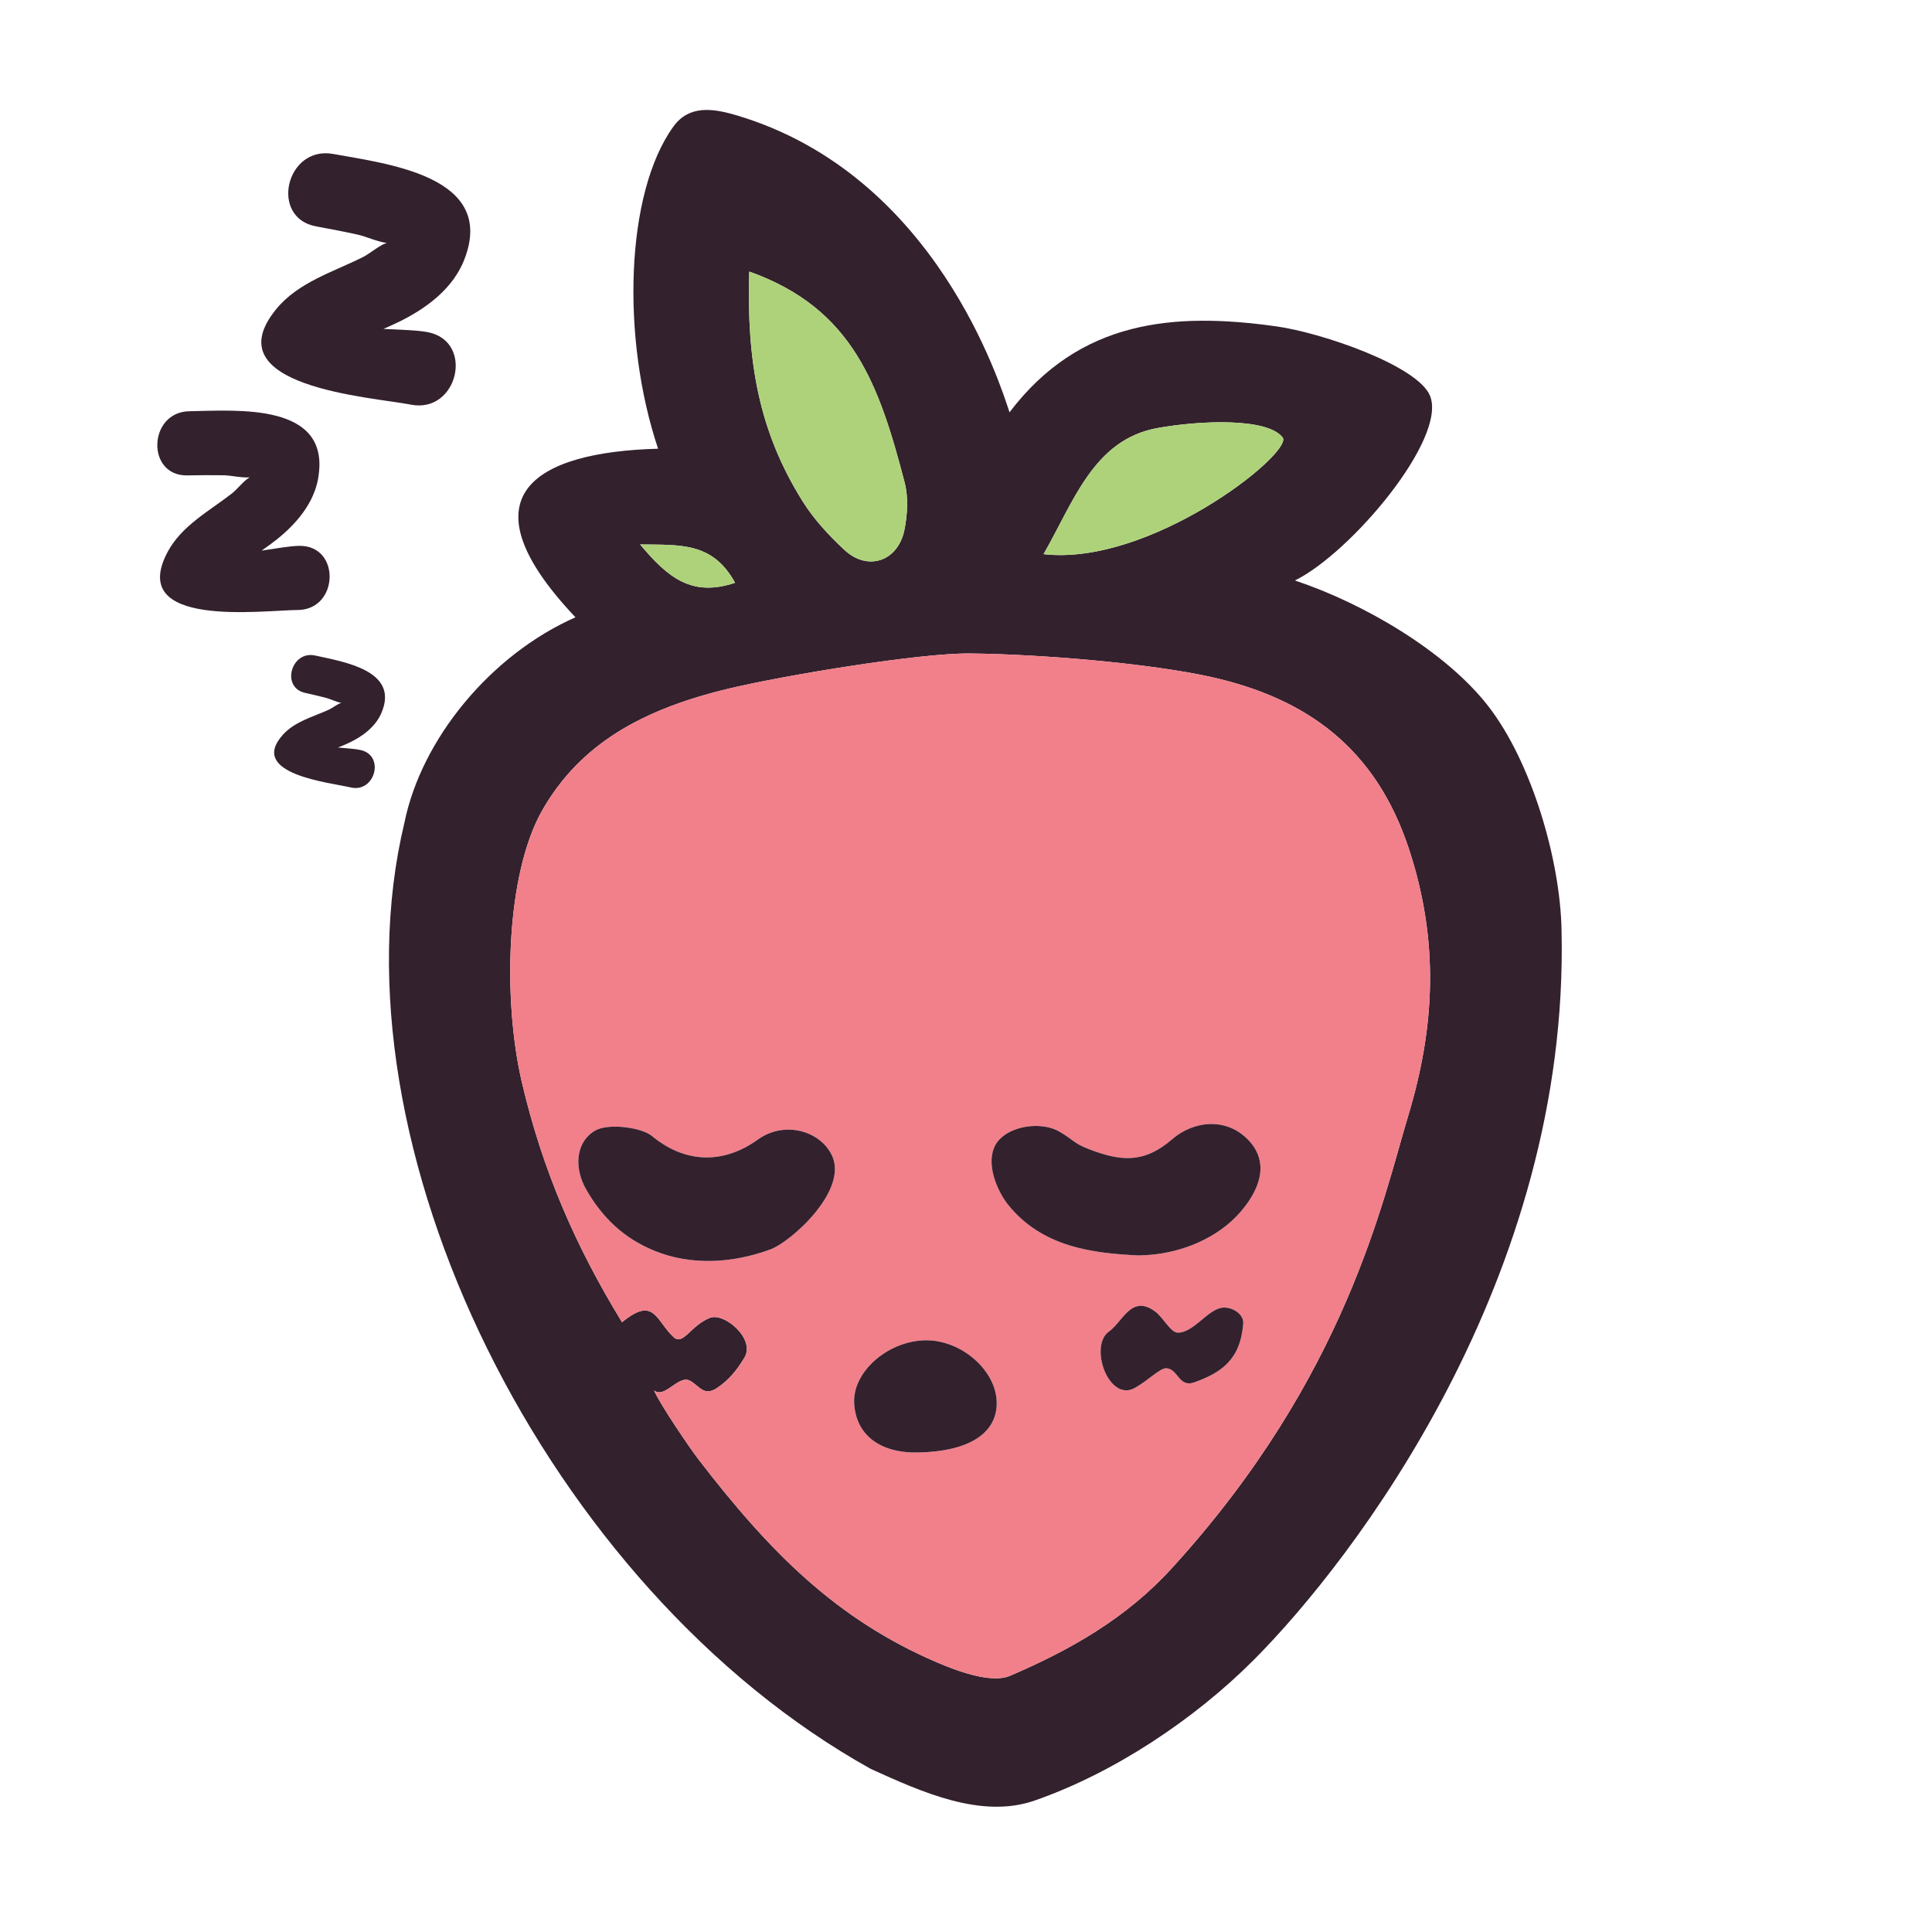
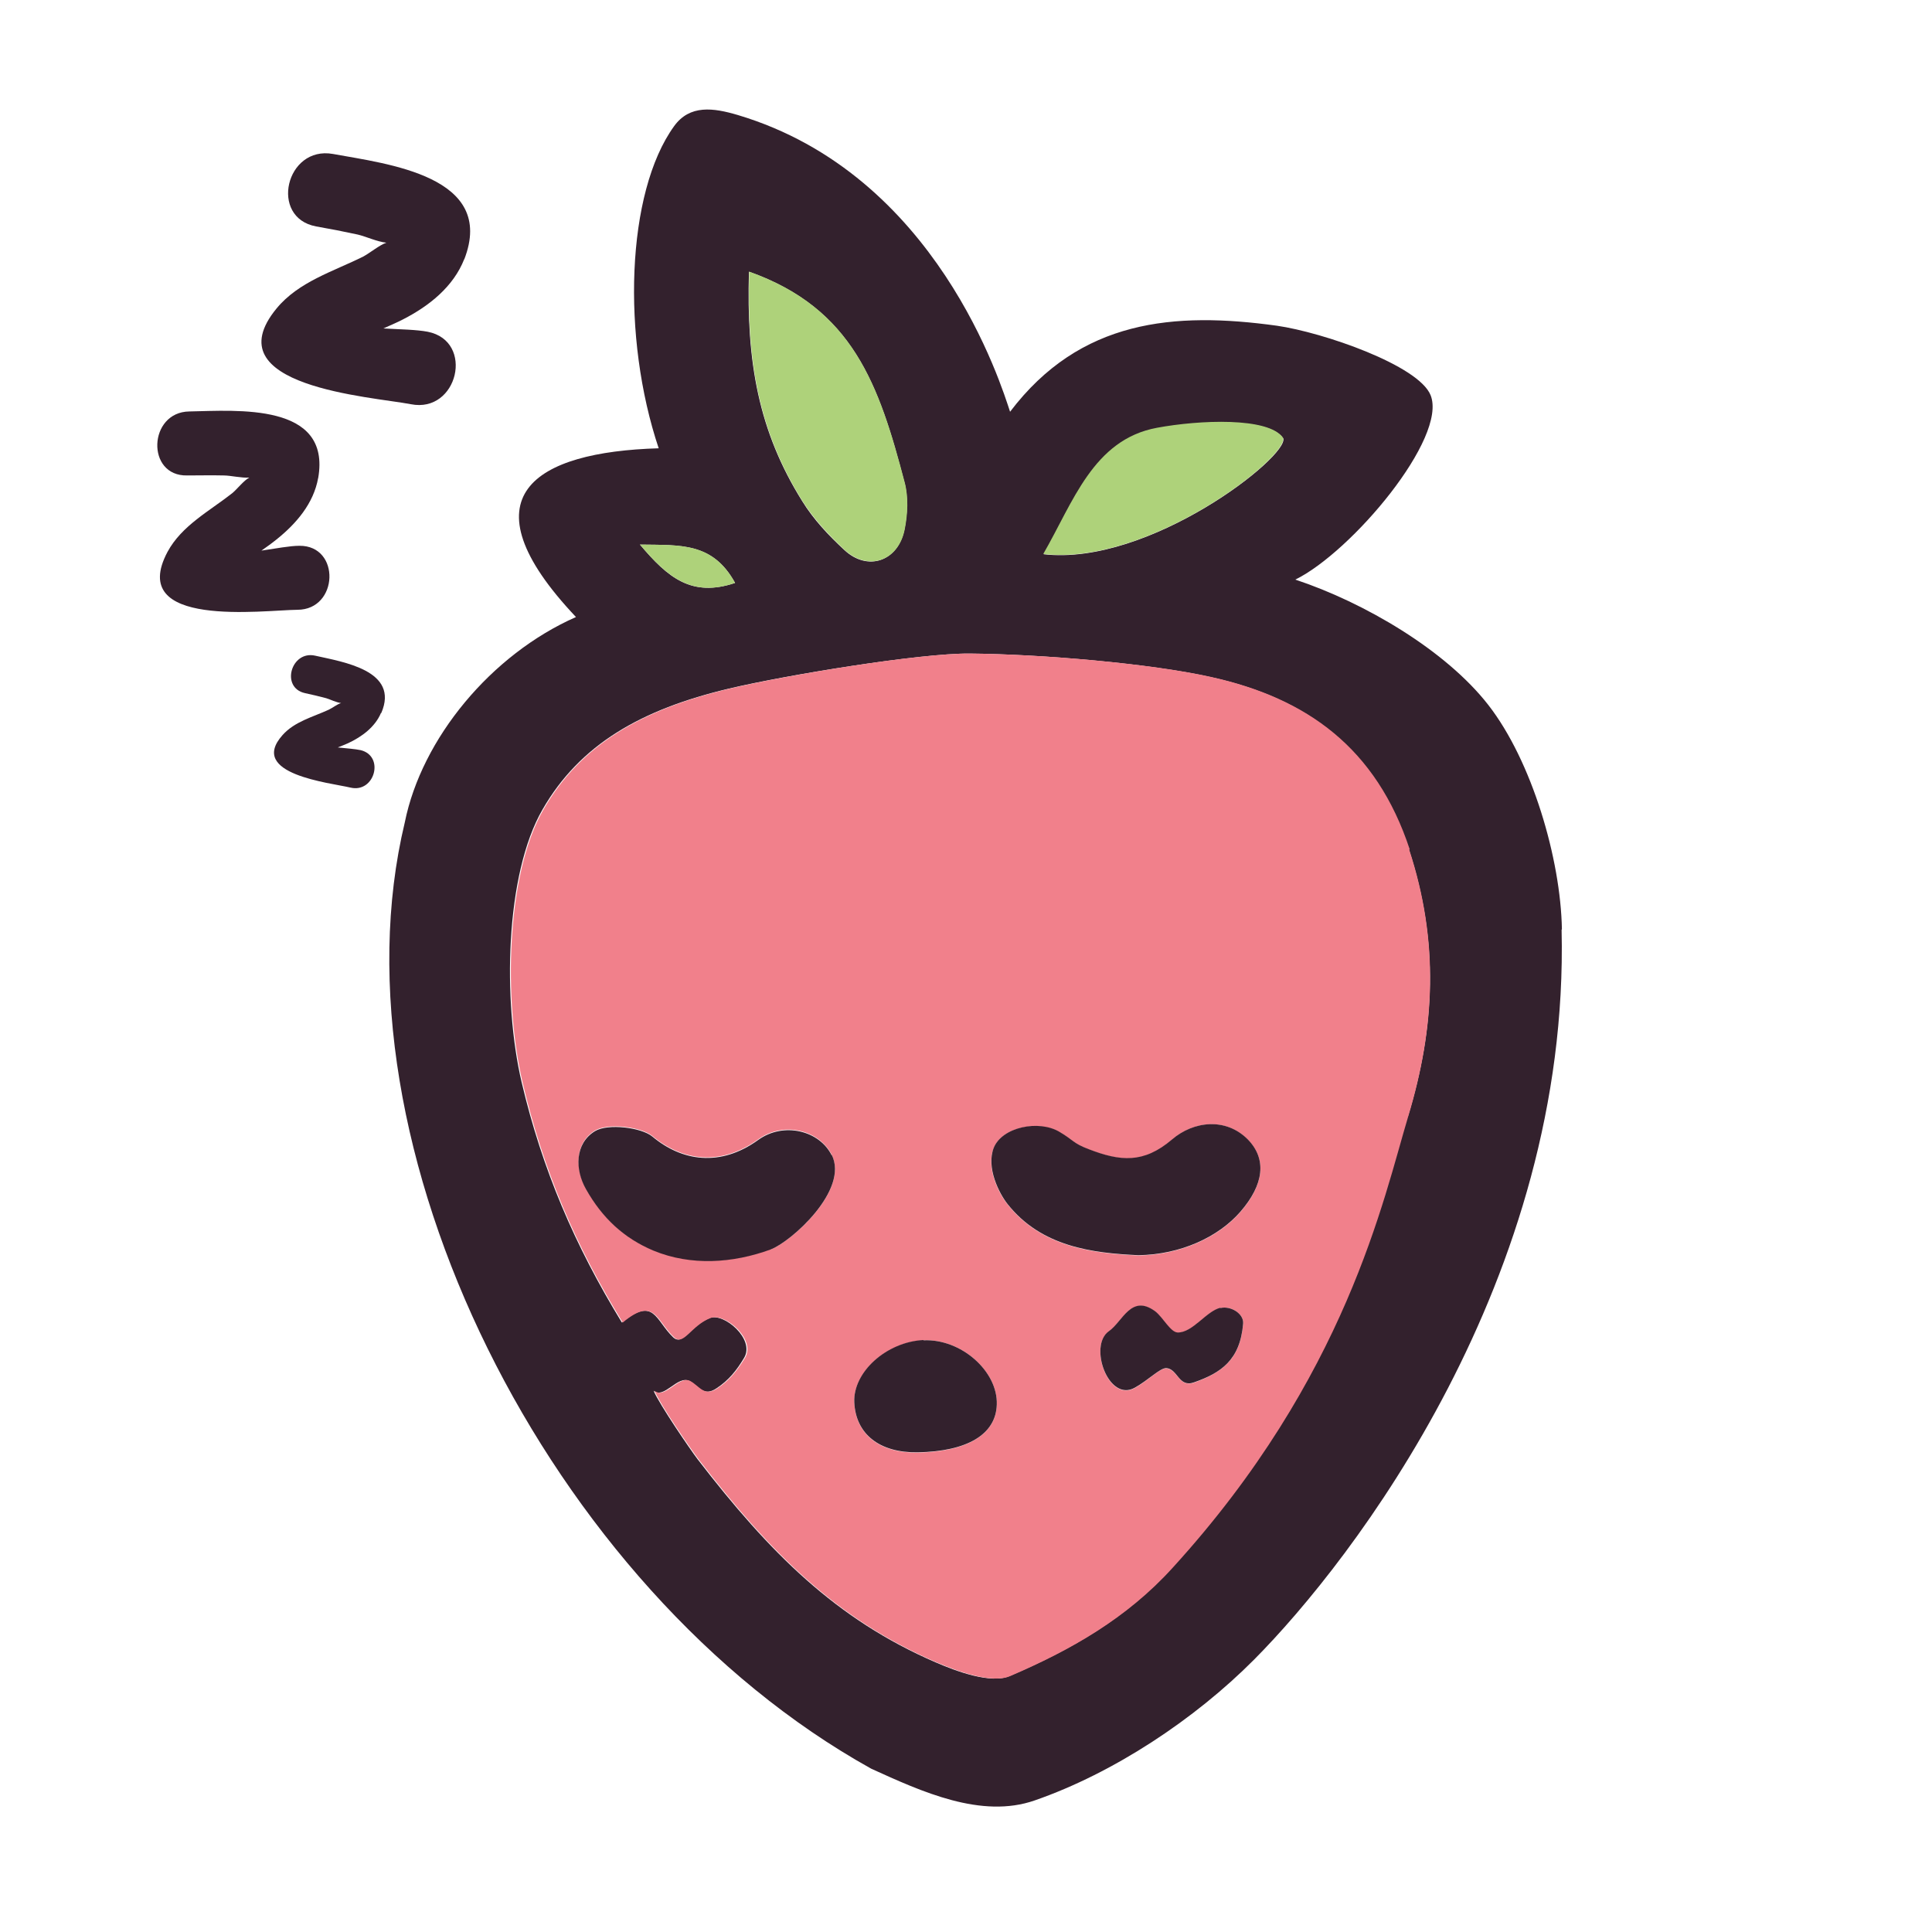
- <svg xmlns="http://www.w3.org/2000/svg" id="Calque_1" viewBox="0 0 640 640">
+ <svg xmlns="http://www.w3.org/2000/svg" id="Calque_1" data-name="Calque 1" version="1.1" viewBox="0 0 640 640">
  <defs>
-     <style>.cls-1{fill:#33212d;}.cls-1,.cls-2,.cls-3{stroke-width:0px;}.cls-2{fill:#aed27a;}.cls-3{fill:#f1808b;}</style>
+     <style>
+       .cls-1 {
+         fill: #f1808b;
+       }
+ 
+       .cls-1, .cls-2, .cls-3 {
+         stroke-width: 0px;
+       }
+ 
+       .cls-2 {
+         fill: #33212d;
+       }
+ 
+       .cls-3 {
+         fill: #aed27a;
+       }
+     </style>
  </defs>
-   <path class="cls-1" d="M517.28,308.04c2.72,115.55-69.18,208.95-101.93,241.8-19.63,19.7-46.35,37.5-72.65,46.63-17.7,6.15-37.52-2.92-54.21-10.48-107.22-59.64-180.08-206.95-154.52-313.46,5.63-27.75,28.58-55.63,56.66-68.04-37.95-40.12-13.65-54.73,27.37-55.85-12.28-36.65-10.84-84.72,5.07-106.71,5.2-7.18,13-6.1,21.1-3.68,66,19.74,87.29,89.57,90.25,98.33,23.21-30.6,54.41-33.24,88.42-28.46,15.28,2.15,46.91,13.09,50.89,23.03,5.66,14.11-26.08,51.9-44.76,61.14,22.88,7.64,49.82,23.43,63.91,41.47,14.49,18.55,23.96,51.1,24.4,74.28ZM466.44,369.78c8.95-29.55,10.34-57.89.33-88.42-11.06-33.73-34.11-50.07-65.58-57.1-19.99-4.46-56.15-7.56-79.99-7.79-16.5-.15-60.65,7.09-79.61,11.6-29.06,6.91-49.36,18.52-61.8,40.07-12.39,21.47-13.21,63.38-6.93,90.3,6.76,28.94,17.64,54.14,33.2,79.57,10.66-8.79,11.14-.67,17.03,4.88,3.23,3.04,5.61-3.81,12.13-6.36,4.69-1.83,15.12,6.98,11.4,13.18-2.51,4.18-5.07,7.35-8.96,10-4.48,3.06-5.95-.6-9.08-2.31-3.86-2.09-8.41,6.13-11.93,3.17,2.06,4.8,12.1,19.44,14.63,22.73,23.85,31.05,45.81,53.03,78.86,67.28,6.68,2.88,18.21,7.22,24.43,4.55,19.86-8.51,38.56-19.02,53.83-35.88,57.63-63.21,69.8-122.26,78.04-149.47ZM345.68,183.57c34.96,4.03,81.32-32.36,79.37-38.44-4.79-6.88-27.68-5.87-41.7-3.32-21.19,3.87-27.79,24.67-37.67,41.76ZM299.62,175.45c1-5.02,1.33-10.76.05-15.64-8.43-32.32-17.11-57.63-51.47-69.85-.9,29.66,3.12,52.85,17.69,76.13,3.74,5.98,8.72,11.33,13.87,16.11,7.73,7.17,17.76,3.75,19.86-6.75ZM212.04,180.36c9.32,11.14,17.23,17.47,31.46,12.69-7.39-13.45-17.94-12.53-31.46-12.69Z" />
-   <path class="cls-3" d="M466.77,281.36c10.01,30.53,8.62,58.87-.33,88.42-8.24,27.21-20.41,86.26-78.04,149.47-15.27,16.86-33.97,27.37-53.83,35.88-6.22,2.67-17.75-1.67-24.43-4.55-33.05-14.25-55.01-36.23-78.86-67.28-2.53-3.29-12.57-17.93-14.63-22.73,3.52,2.96,8.07-5.26,11.93-3.17,3.13,1.71,4.6,5.37,9.08,2.31,3.89-2.65,6.45-5.82,8.96-10,3.72-6.2-6.71-15.01-11.4-13.18-6.52,2.55-8.9,9.4-12.13,6.36-5.89-5.55-6.37-13.67-17.03-4.88-15.56-25.43-26.44-50.63-33.2-79.57-6.28-26.92-5.46-68.83,6.93-90.3,12.44-21.55,32.74-33.16,61.8-40.07,18.96-4.51,63.11-11.75,79.61-11.6,23.84.23,60,3.33,79.99,7.79,31.47,7.03,54.52,23.37,65.58,57.1ZM410.93,401.46c7.78-9.03,8.81-17.46,2.49-23.93-7.27-7.45-17.96-6.34-25.2-.09-9.36,8.08-17.04,7.23-27.45,3.25-5.2-1.99-4.96-3-9.75-5.78-6.86-3.99-18.97-1.56-21.74,5.32-2.66,6.63,1.81,15.29,4.57,18.74,11.25,14.11,27.97,16.19,43.31,16.91,13.98-.17,26.5-5.98,33.77-14.42ZM411.84,438.48c.27-3.4-4.21-5.96-7.53-5.19-4.64,1.09-9.19,8.28-14.18,8.17-2.35-.05-4.8-5-7.4-6.95-7.93-5.93-10.76,3.32-15.35,6.56-6.79,4.79-.1,23.61,8.59,18.68,4.5-2.55,8.32-6.59,10.38-6.5,3.93.18,4.12,6.54,9.31,4.66,8.75-3.17,15.21-7.31,16.18-19.43ZM330.17,465.34c.39-11.13-11.88-21.9-24.3-21.33-12.25.56-23.39,10.63-22.92,20.7.48,10.47,8.39,16.66,21.01,16.45,16.43-.27,25.87-5.97,26.21-15.82ZM255.27,413.86c6.65-2.45,26.11-19.63,20.2-31.36-4.08-8.11-15.82-11.18-24.34-5.06-12.65,9.09-25.29,7.07-35.11-1.09-3.57-2.96-14.72-4.36-18.98-1.77-6.69,4.06-6.65,12.74-2.99,19.21,5.46,9.66,12.65,16.35,22.43,20.42,12.38,5.15,26.21,4.29,38.79-.35Z" />
-   <path class="cls-2" d="M425.05,145.13c1.95,6.08-44.41,42.47-79.37,38.44,9.88-17.09,16.48-37.89,37.67-41.76,14.02-2.55,36.91-3.56,41.7,3.32Z" />
-   <path class="cls-1" d="M413.42,377.53c6.32,6.47,5.29,14.9-2.49,23.93-7.27,8.44-19.79,14.25-33.77,14.42-15.34-.72-32.06-2.8-43.31-16.91-2.76-3.45-7.23-12.11-4.57-18.74,2.77-6.88,14.88-9.31,21.74-5.32,4.79,2.78,4.55,3.79,9.75,5.78,10.41,3.98,18.09,4.83,27.45-3.25,7.24-6.25,17.93-7.36,25.2.09Z" />
-   <path class="cls-1" d="M404.31,433.29c3.32-.77,7.8,1.79,7.53,5.19-.97,12.12-7.43,16.26-16.18,19.43-5.19,1.88-5.38-4.48-9.31-4.66-2.06-.09-5.88,3.95-10.38,6.5-8.69,4.93-15.38-13.89-8.59-18.68,4.59-3.24,7.42-12.49,15.35-6.56,2.6,1.95,5.05,6.9,7.4,6.95,4.99.11,9.54-7.08,14.18-8.17Z" />
-   <path class="cls-1" d="M305.87,444.01c12.42-.57,24.69,10.2,24.3,21.33-.34,9.85-9.78,15.55-26.21,15.82-12.62.21-20.53-5.98-21.01-16.45-.47-10.07,10.67-20.14,22.92-20.7Z" />
-   <path class="cls-2" d="M299.67,159.81c1.28,4.88.95,10.62-.05,15.64-2.1,10.5-12.13,13.92-19.86,6.75-5.15-4.78-10.13-10.13-13.87-16.11-14.57-23.28-18.59-46.47-17.69-76.13,34.36,12.22,43.04,37.53,51.47,69.85Z" />
-   <path class="cls-1" d="M275.47,382.5c5.91,11.73-13.55,28.91-20.2,31.36-12.58,4.64-26.41,5.5-38.79.35-9.78-4.07-16.97-10.76-22.43-20.42-3.66-6.47-3.7-15.15,2.99-19.21,4.26-2.59,15.41-1.19,18.98,1.77,9.82,8.16,22.46,10.18,35.11,1.09,8.52-6.12,20.26-3.05,24.34,5.06Z" />
-   <path class="cls-2" d="M243.5,193.05c-14.23,4.78-22.14-1.55-31.46-12.69,13.52.16,24.07-.76,31.46,12.69Z" />
-   <path class="cls-1" d="M126.34,236.18c6.13-14.11-12.6-16.95-21.88-19.02-8.03-1.8-11.47,10.56-3.41,12.36,2.38.53,4.75,1.08,7.11,1.7,1.34.35,3.35,1.37,4.89,1.61,0,0-.02.02-.03.03-1.17.3-2.97,1.73-4.1,2.24-5.22,2.37-11.3,3.9-15.27,8.36-11.61,13.03,15.84,15.8,22.5,17.38,8.02,1.91,11.44-10.45,3.41-12.36-1.87-.44-4.71-.58-7.61-.86,1.16-.46,2.32-.92,3.45-1.45,4.53-2.11,8.9-5.26,10.94-9.97Z" />
-   <path class="cls-1" d="M105.4,158.37c4.38-25.13-26.92-22.41-42.69-22.14-13.65.24-14.37,21.49-.68,21.25,4.04-.07,8.08-.11,12.12-.04,2.3.04,5.93.9,8.52.69-.01.02-.02.04-.03.05-1.76.94-4.11,3.94-5.74,5.22-7.49,5.86-16.7,10.69-21.36,19.42-13.64,25.54,31.7,19.29,43.05,19.25,13.67-.05,14.37-21.31.68-21.25-3.18.01-7.83.89-12.61,1.58,1.69-1.19,3.38-2.39,5-3.68,6.48-5.18,12.29-11.94,13.76-20.35Z" />
-   <path class="cls-1" d="M153.83,85.93c10.73-27.57-25.47-31.64-43.46-34.93-15.57-2.85-21.25,21.14-5.63,24,4.61.84,9.21,1.72,13.79,2.73,2.61.57,6.53,2.38,9.53,2.73-.02.02-.03.03-.05.05-2.22.67-5.57,3.54-7.72,4.62-9.85,4.95-21.43,8.33-28.72,17.19-21.34,25.91,31.61,29.18,44.53,31.72,15.55,3.07,21.21-20.93,5.63-24-3.62-.71-9.1-.77-14.7-1.09,2.2-.96,4.39-1.94,6.52-3.04,8.55-4.4,16.7-10.76,20.29-19.98Z" />
+   <path class="cls-2" d="M517.3,308c2.7,115.6-69.2,208.9-101.9,241.8-19.6,19.7-46.4,37.5-72.6,46.6-17.7,6.2-37.5-2.9-54.2-10.5-107.2-59.6-180.1-207-154.5-313.5,5.6-27.8,28.6-55.6,56.7-68-37.9-40.1-13.6-54.7,27.4-55.9-12.3-36.7-10.8-84.7,5.1-106.7,5.2-7.2,13-6.1,21.1-3.7,66,19.7,87.3,89.6,90.2,98.3,23.2-30.6,54.4-33.2,88.4-28.5,15.3,2.2,46.9,13.1,50.9,23,5.7,14.1-26.1,51.9-44.8,61.1,22.9,7.6,49.8,23.4,63.9,41.5,14.5,18.6,24,51.1,24.4,74.3h0ZM466.4,369.8c9-29.5,10.3-57.9.3-88.4-11.1-33.7-34.1-50.1-65.6-57.1-20-4.5-56.1-7.6-80-7.8-16.5-.1-60.6,7.1-79.6,11.6-29.1,6.9-49.4,18.5-61.8,40.1-12.4,21.5-13.2,63.4-6.9,90.3,6.8,28.9,17.6,54.1,33.2,79.6,10.7-8.8,11.1-.7,17,4.9,3.2,3,5.6-3.8,12.1-6.4,4.7-1.8,15.1,7,11.4,13.2-2.5,4.2-5.1,7.4-9,10-4.5,3.1-5.9-.6-9.1-2.3-3.9-2.1-8.4,6.1-11.9,3.2,2.1,4.8,12.1,19.4,14.6,22.7,23.9,31,45.8,53,78.9,67.3,6.7,2.9,18.2,7.2,24.4,4.5,19.9-8.5,38.6-19,53.8-35.9,57.6-63.2,69.8-122.3,78-149.5h0ZM345.7,183.6c35,4,81.3-32.4,79.4-38.4-4.8-6.9-27.7-5.9-41.7-3.3-21.2,3.9-27.8,24.7-37.7,41.8h0ZM299.6,175.4c1-5,1.3-10.8,0-15.6-8.4-32.3-17.1-57.6-51.5-69.8-.9,29.7,3.1,52.8,17.7,76.1,3.7,6,8.7,11.3,13.9,16.1,7.7,7.2,17.8,3.8,19.9-6.8ZM212,180.4c9.3,11.1,17.2,17.5,31.5,12.7-7.4-13.4-17.9-12.5-31.5-12.7h0Z" />
+   <path class="cls-1" d="M466.8,281.4c10,30.5,8.6,58.9-.3,88.4-8.2,27.2-20.4,86.3-78,149.5-15.3,16.9-34,27.4-53.8,35.9-6.2,2.7-17.8-1.7-24.4-4.5-33-14.2-55-36.2-78.9-67.3-2.5-3.3-12.6-17.9-14.6-22.7,3.5,3,8.1-5.3,11.9-3.2,3.1,1.7,4.6,5.4,9.1,2.3,3.9-2.6,6.4-5.8,9-10,3.7-6.2-6.7-15-11.4-13.2-6.5,2.5-8.9,9.4-12.1,6.4-5.9-5.5-6.4-13.7-17-4.9-15.6-25.4-26.4-50.6-33.2-79.6-6.3-26.9-5.5-68.8,6.9-90.3,12.4-21.6,32.7-33.2,61.8-40.1,19-4.5,63.1-11.8,79.6-11.6,23.8.2,60,3.3,80,7.8,31.5,7,54.5,23.4,65.6,57.1h0ZM410.9,401.5c7.8-9,8.8-17.5,2.5-23.9-7.3-7.5-18-6.3-25.2,0-9.4,8.1-17,7.2-27.5,3.2-5.2-2-5-3-9.8-5.8-6.9-4-19-1.6-21.7,5.3-2.7,6.6,1.8,15.3,4.6,18.7,11.2,14.1,28,16.2,43.3,16.9,14-.2,26.5-6,33.8-14.4h0ZM411.8,438.5c.3-3.4-4.2-6-7.5-5.2-4.6,1.1-9.2,8.3-14.2,8.2-2.4,0-4.8-5-7.4-7-7.9-5.9-10.8,3.3-15.4,6.6-6.8,4.8-.1,23.6,8.6,18.7,4.5-2.5,8.3-6.6,10.4-6.5,3.9.2,4.1,6.5,9.3,4.7,8.8-3.2,15.2-7.3,16.2-19.4ZM330.2,465.3c.4-11.1-11.9-21.9-24.3-21.3-12.2.6-23.4,10.6-22.9,20.7.5,10.5,8.4,16.7,21,16.5,16.4-.3,25.9-6,26.2-15.8h0ZM255.3,413.9c6.7-2.5,26.1-19.6,20.2-31.4-4.1-8.1-15.8-11.2-24.3-5.1-12.6,9.1-25.3,7.1-35.1-1.1-3.6-3-14.7-4.4-19-1.8-6.7,4.1-6.6,12.7-3,19.2,5.5,9.7,12.6,16.4,22.4,20.4,12.4,5.1,26.2,4.3,38.8-.4h0Z" />
+   <path class="cls-3" d="M425,145.1c2,6.1-44.4,42.5-79.4,38.4,9.9-17.1,16.5-37.9,37.7-41.8,14-2.6,36.9-3.6,41.7,3.3h0Z" />
+   <path class="cls-2" d="M413.4,377.5c6.3,6.5,5.3,14.9-2.5,23.9-7.3,8.4-19.8,14.2-33.8,14.4-15.3-.7-32.1-2.8-43.3-16.9-2.8-3.5-7.2-12.1-4.6-18.7,2.8-6.9,14.9-9.3,21.7-5.3,4.8,2.8,4.5,3.8,9.8,5.8,10.4,4,18.1,4.8,27.5-3.2,7.2-6.2,17.9-7.4,25.2,0h0Z" />
+   <path class="cls-2" d="M404.3,433.3c3.3-.8,7.8,1.8,7.5,5.2-1,12.1-7.4,16.3-16.2,19.4-5.2,1.9-5.4-4.5-9.3-4.7-2.1,0-5.9,4-10.4,6.5-8.7,4.9-15.4-13.9-8.6-18.7,4.6-3.2,7.4-12.5,15.4-6.6,2.6,2,5,6.9,7.4,7,5,.1,9.5-7.1,14.2-8.2Z" />
+   <path class="cls-2" d="M305.9,444c12.4-.6,24.7,10.2,24.3,21.3-.3,9.9-9.8,15.5-26.2,15.8-12.6.2-20.5-6-21-16.5-.5-10.1,10.7-20.1,22.9-20.7h0Z" />
+   <path class="cls-3" d="M299.7,159.8c1.3,4.9,1,10.6,0,15.6-2.1,10.5-12.1,13.9-19.9,6.8-5.1-4.8-10.1-10.1-13.9-16.1-14.6-23.3-18.6-46.5-17.7-76.1,34.4,12.2,43,37.5,51.5,69.8Z" />
+   <path class="cls-2" d="M275.5,382.5c5.9,11.7-13.5,28.9-20.2,31.4-12.6,4.6-26.4,5.5-38.8.4-9.8-4.1-17-10.8-22.4-20.4-3.7-6.5-3.7-15.1,3-19.2,4.3-2.6,15.4-1.2,19,1.8,9.8,8.2,22.5,10.2,35.1,1.1,8.5-6.1,20.3-3,24.3,5.1h0Z" />
+   <path class="cls-3" d="M243.5,193.1c-14.2,4.8-22.1-1.6-31.5-12.7,13.5.2,24.1-.8,31.5,12.7Z" />
+   <path class="cls-2" d="M126.3,236.2c6.1-14.1-12.6-16.9-21.9-19-8-1.8-11.5,10.6-3.4,12.4,2.4.5,4.8,1.1,7.1,1.7,1.3.4,3.3,1.4,4.9,1.6,0,0,0,0,0,0-1.2.3-3,1.7-4.1,2.2-5.2,2.4-11.3,3.9-15.3,8.4-11.6,13,15.8,15.8,22.5,17.4,8,1.9,11.4-10.4,3.4-12.4-1.9-.4-4.7-.6-7.6-.9,1.2-.5,2.3-.9,3.4-1.4,4.5-2.1,8.9-5.3,10.9-10h0Z" />
+   <path class="cls-2" d="M105.4,158.4c4.4-25.1-26.9-22.4-42.7-22.1-13.6.2-14.4,21.5-.7,21.2,4,0,8.1-.1,12.1,0,2.3,0,5.9.9,8.5.7,0,0,0,0,0,0-1.8.9-4.1,3.9-5.7,5.2-7.5,5.9-16.7,10.7-21.4,19.4-13.6,25.5,31.7,19.3,43,19.2,13.7,0,14.4-21.3.7-21.2-3.2,0-7.8.9-12.6,1.6,1.7-1.2,3.4-2.4,5-3.7,6.5-5.2,12.3-11.9,13.8-20.4h0Z" />
+   <path class="cls-2" d="M153.8,85.9c10.7-27.6-25.5-31.6-43.5-34.9-15.6-2.8-21.2,21.1-5.6,24,4.6.8,9.2,1.7,13.8,2.7,2.6.6,6.5,2.4,9.5,2.7,0,0,0,0,0,0-2.2.7-5.6,3.5-7.7,4.6-9.8,4.9-21.4,8.3-28.7,17.2-21.3,25.9,31.6,29.2,44.5,31.7,15.6,3.1,21.2-20.9,5.6-24-3.6-.7-9.1-.8-14.7-1.1,2.2-1,4.4-1.9,6.5-3,8.6-4.4,16.7-10.8,20.3-20h0Z" />
</svg>
